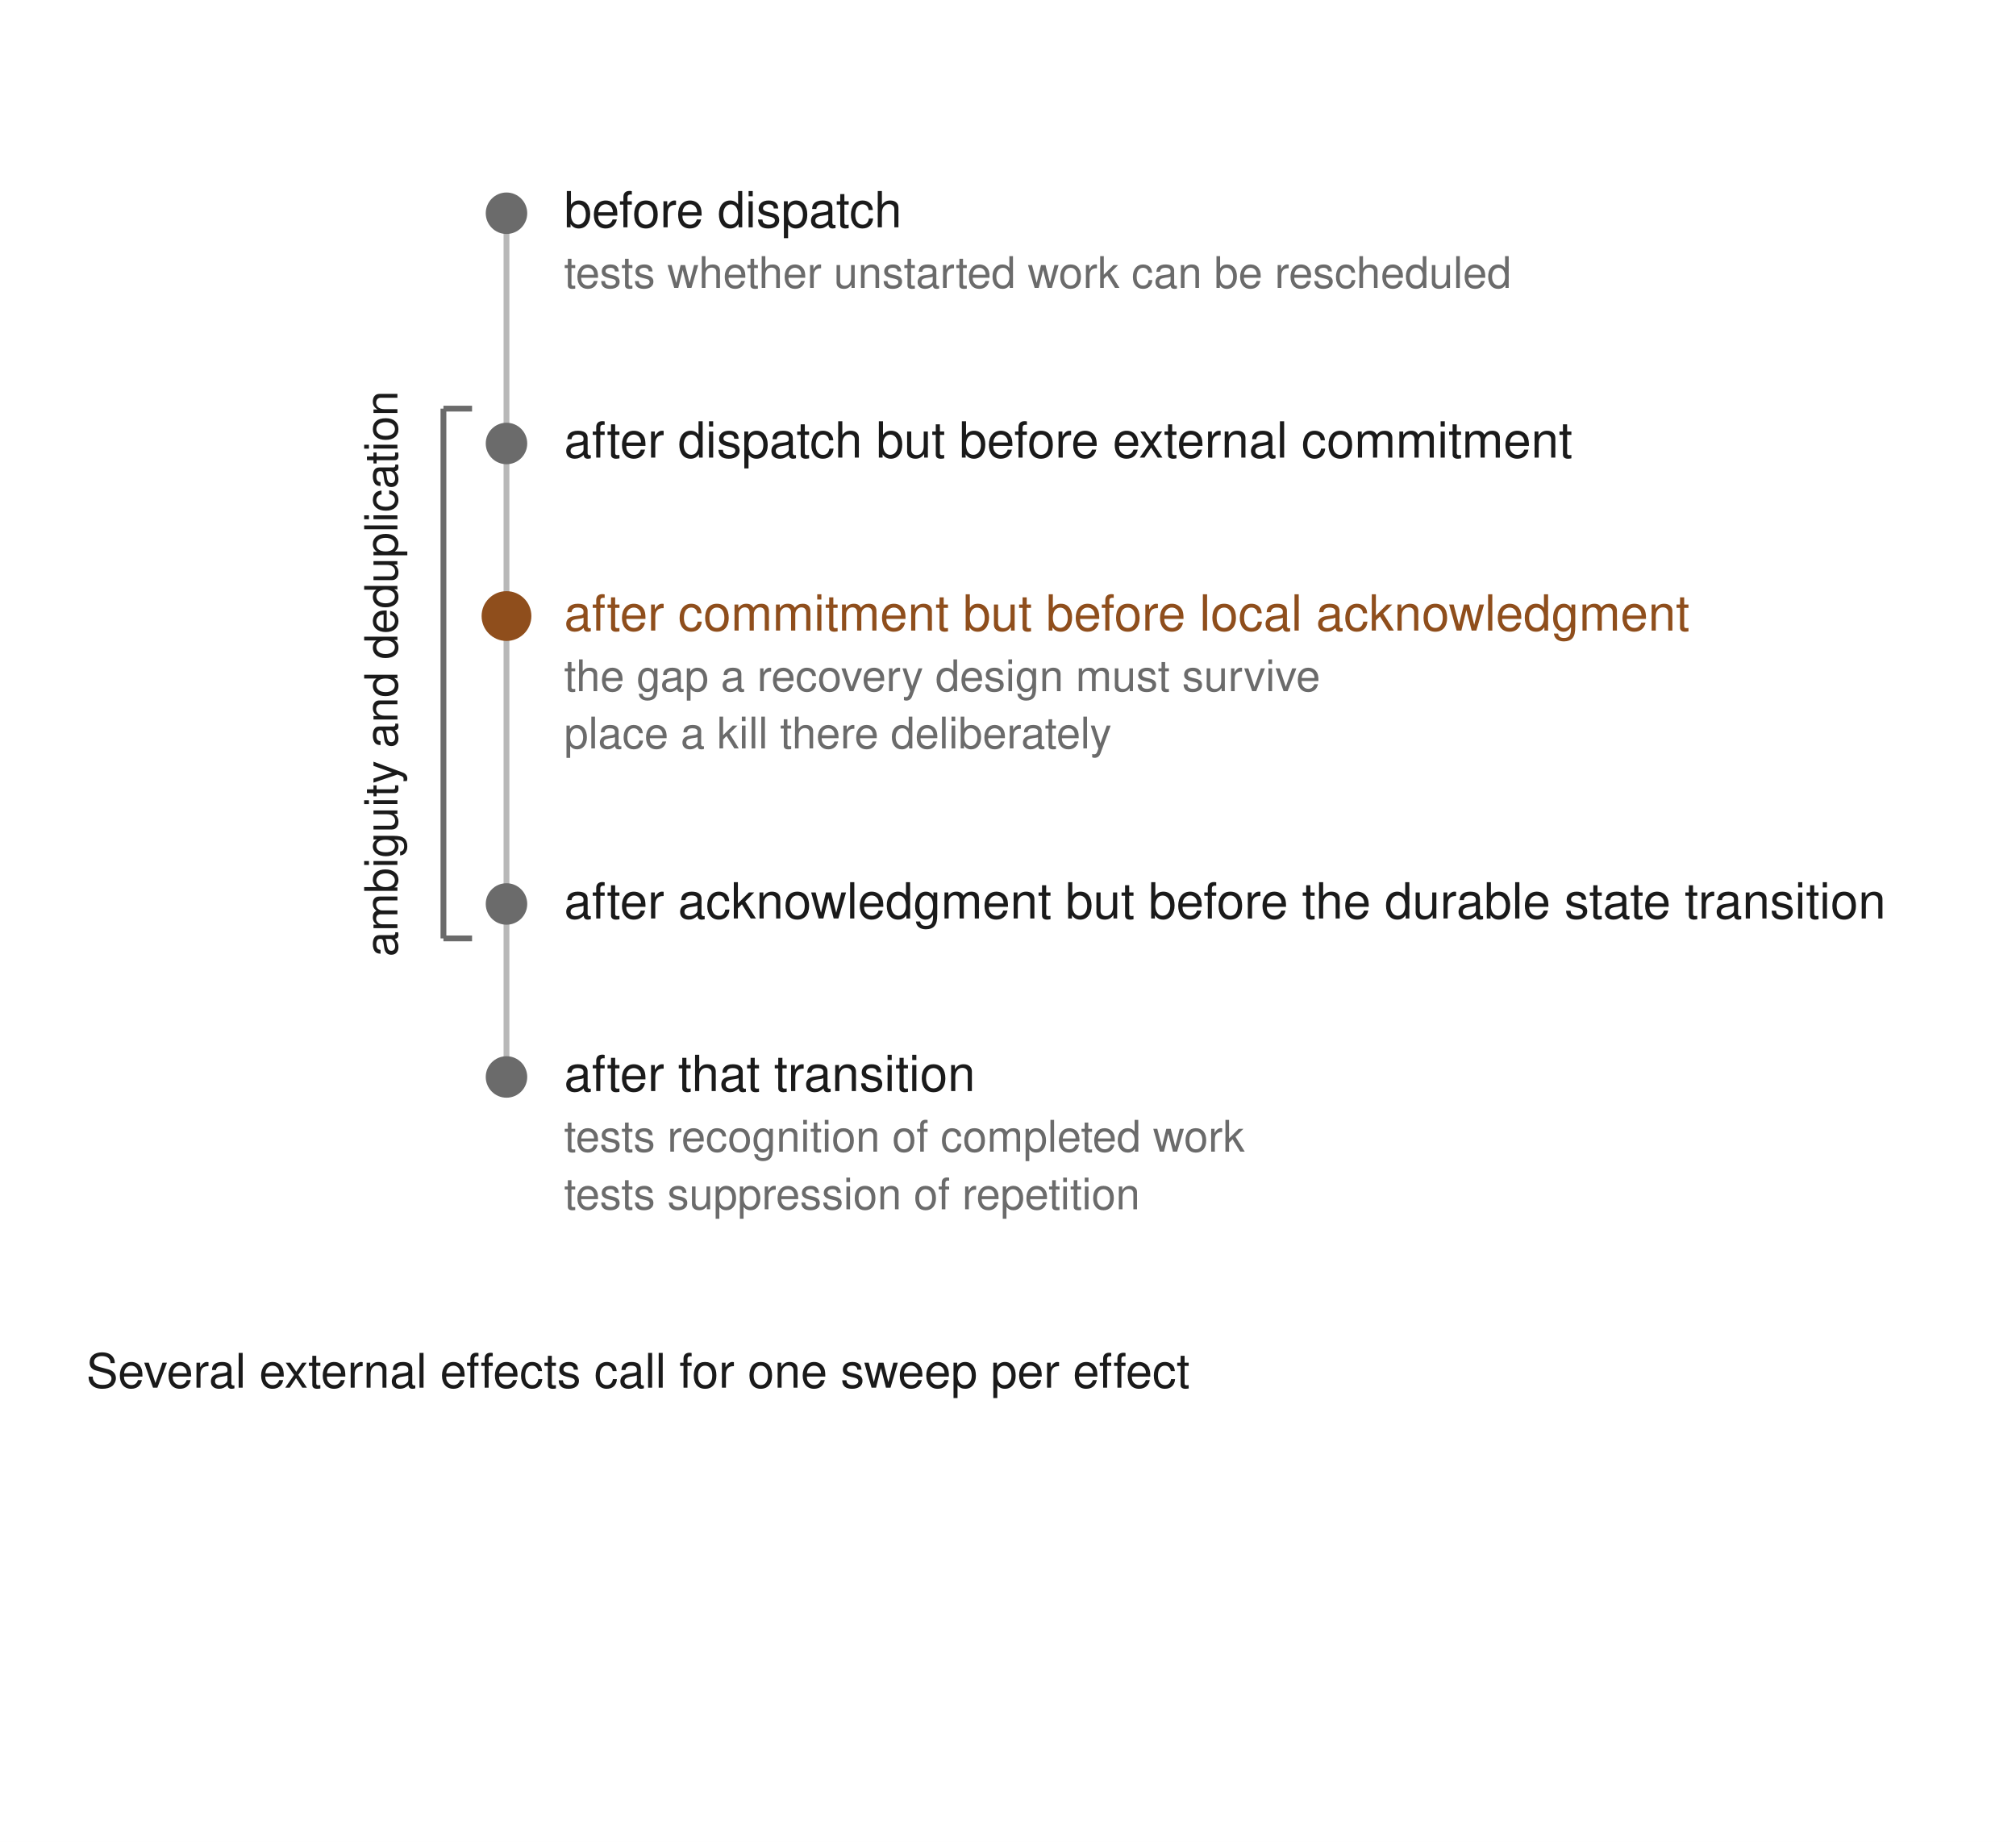
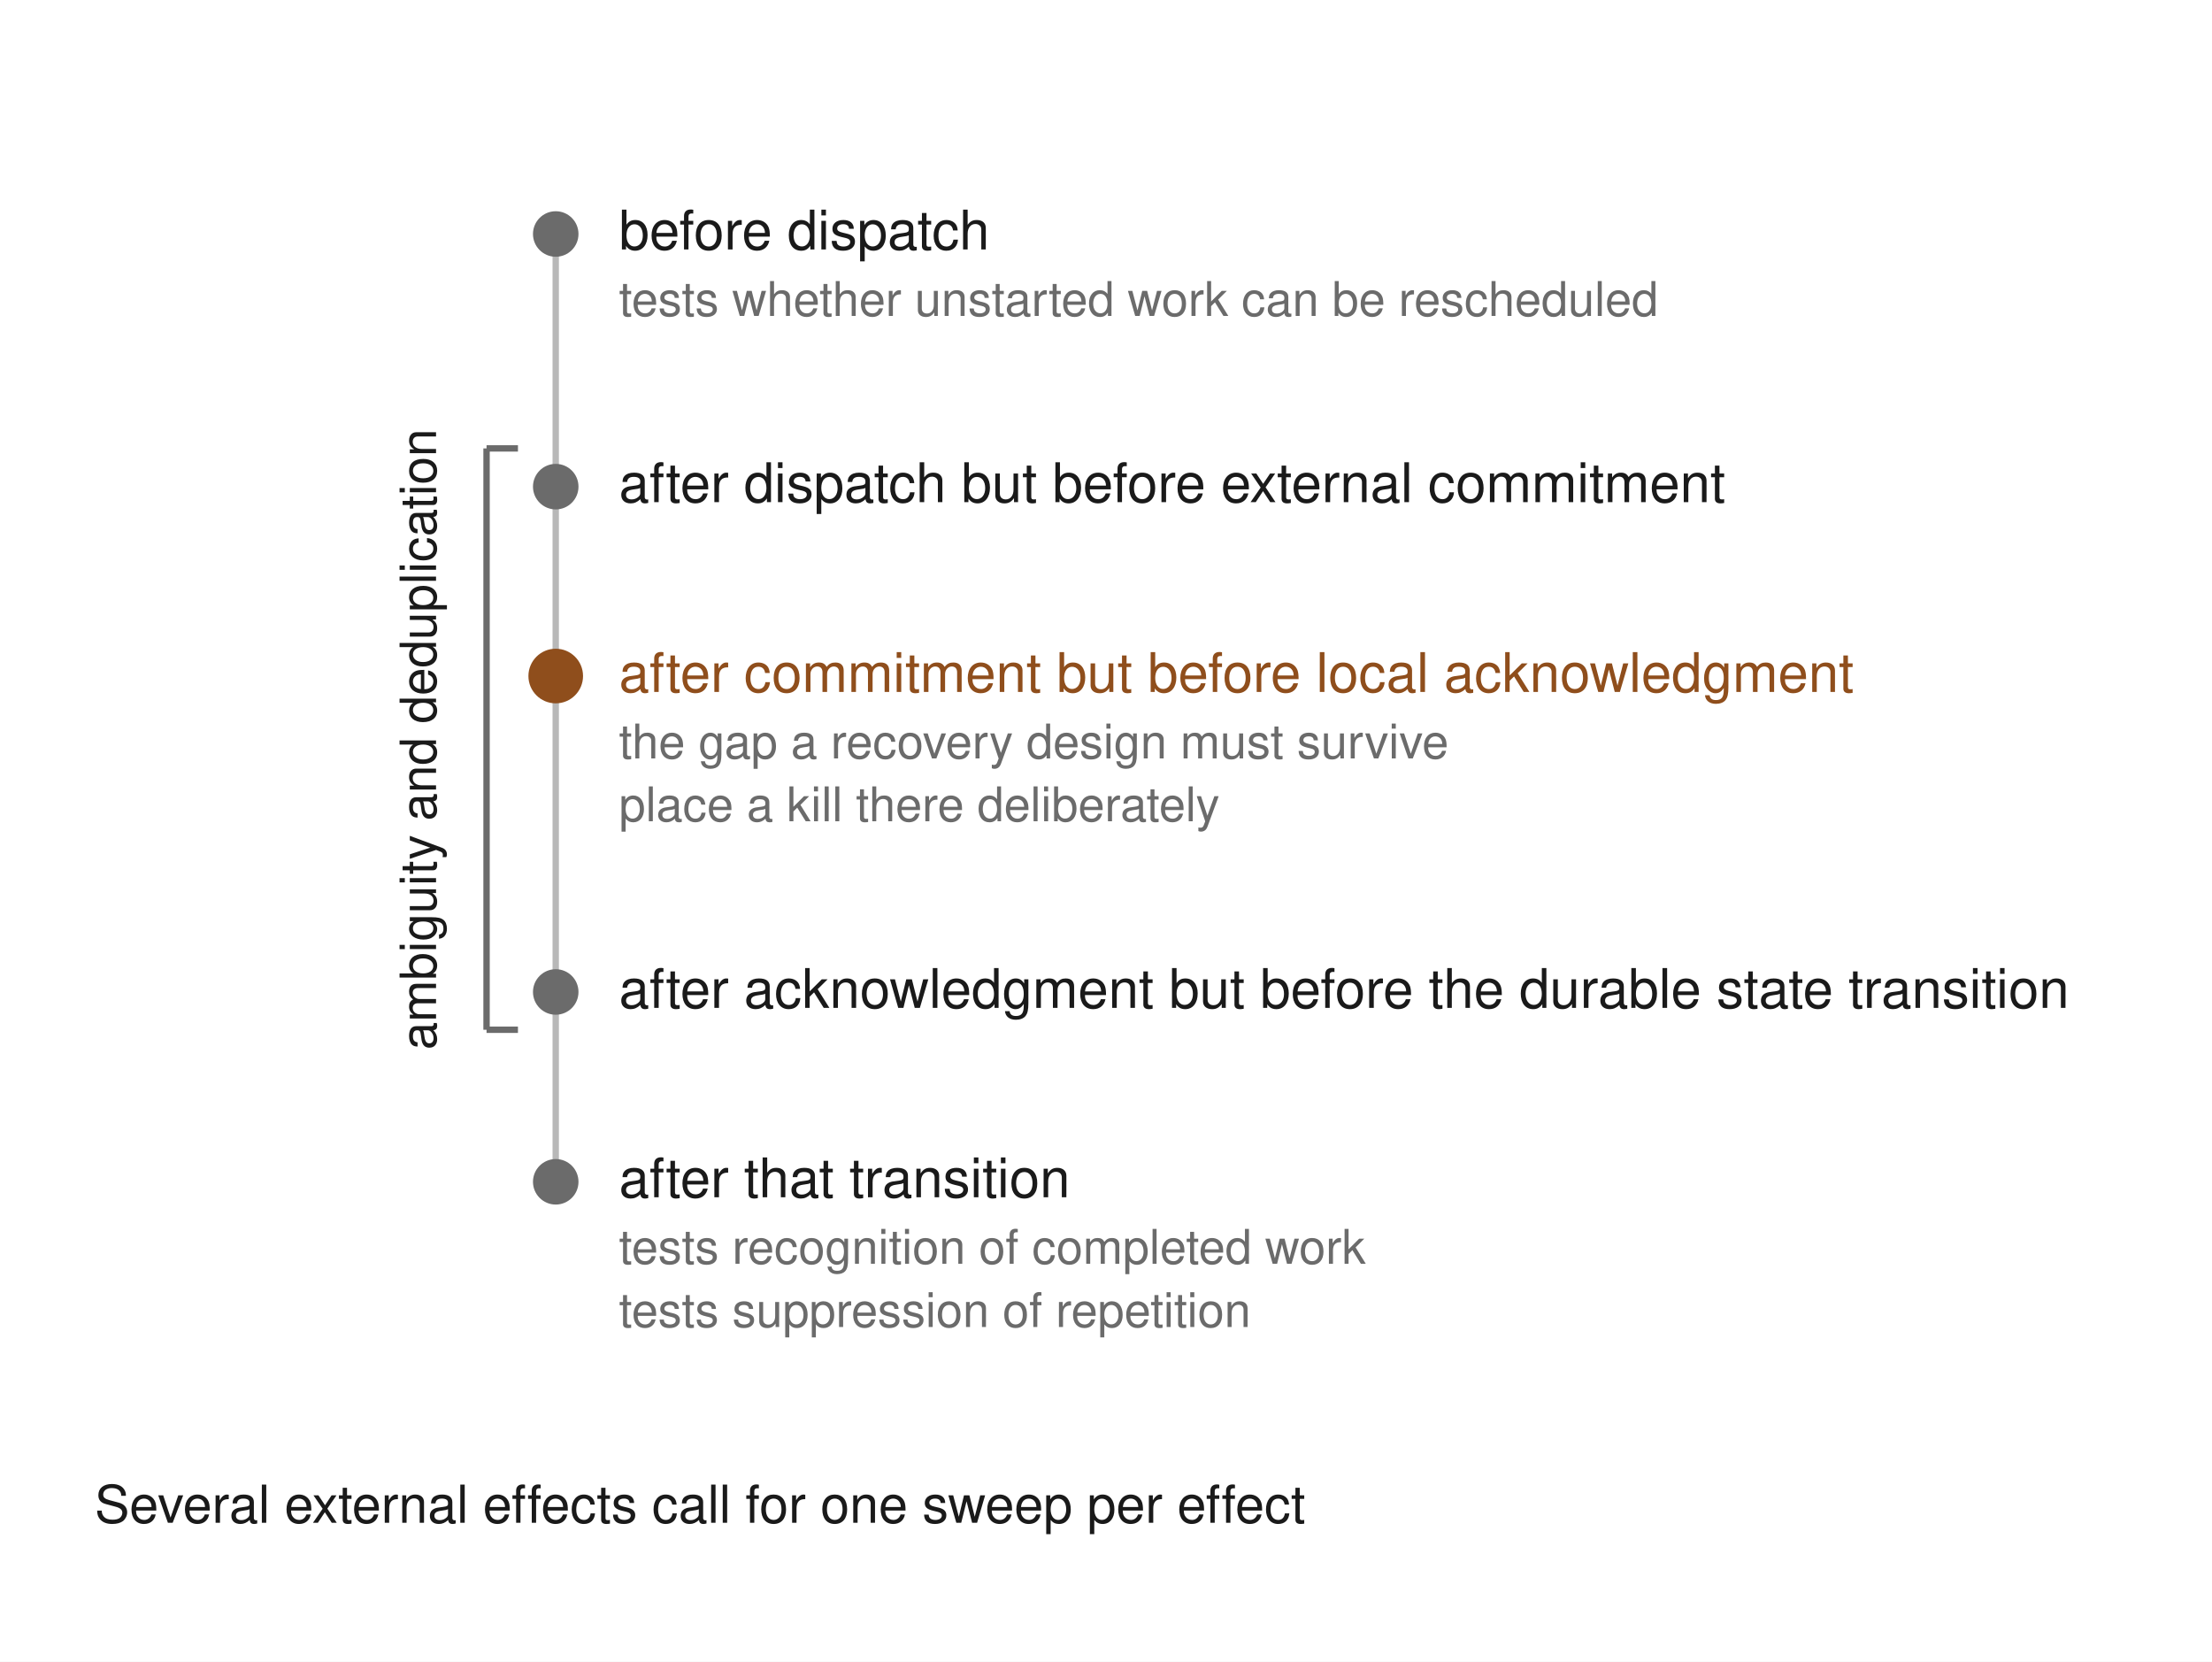
- <svg xmlns="http://www.w3.org/2000/svg" viewBox="0 0 486 444" width="486" height="444" role="img" aria-labelledby="figtitle-ch09-kill-points" class="bookfig">
+ <svg xmlns="http://www.w3.org/2000/svg" viewBox="0 0 486 365" width="486" height="365" role="img" aria-labelledby="figtitle-ch09-kill-points" class="bookfig">
  <style>.bookfig .f-bg{fill:#ffffff}.bookfig .s-bg{stroke:#ffffff}.bookfig .f-ink{fill:#1a1a1a}.bookfig .s-ink{stroke:#1a1a1a}.bookfig .f-mid{fill:#6b6b6b}.bookfig .s-mid{stroke:#6b6b6b}.bookfig .f-faint{fill:#b8b8b8}.bookfig .s-faint{stroke:#b8b8b8}.bookfig .f-wash{fill:#e2e2e2}.bookfig .s-wash{stroke:#e2e2e2}.bookfig .f-accent{fill:#8f4e1c}.bookfig .s-accent{stroke:#8f4e1c}.bookfig .f-onacc{fill:#ffffff}.bookfig .s-onacc{stroke:#ffffff}@media (prefers-color-scheme:dark){.bookfig .f-bg{fill:#232019}.bookfig .s-bg{stroke:#232019}.bookfig .f-ink{fill:#ede5d6}.bookfig .s-ink{stroke:#ede5d6}.bookfig .f-mid{fill:#9a8f7c}.bookfig .s-mid{stroke:#9a8f7c}.bookfig .f-faint{fill:#5c5346}.bookfig .s-faint{stroke:#5c5346}.bookfig .f-wash{fill:#3d382f}.bookfig .s-wash{stroke:#3d382f}.bookfig .f-accent{fill:#df9d5e}.bookfig .s-accent{stroke:#df9d5e}.bookfig .f-onacc{fill:#232019}.bookfig .s-onacc{stroke:#232019}}:where([data-theme="dark"]) .bookfig .f-bg{fill:#232019}:where([data-theme="dark"]) .bookfig .s-bg{stroke:#232019}:where([data-theme="dark"]) .bookfig .f-ink{fill:#ede5d6}:where([data-theme="dark"]) .bookfig .s-ink{stroke:#ede5d6}:where([data-theme="dark"]) .bookfig .f-mid{fill:#9a8f7c}:where([data-theme="dark"]) .bookfig .s-mid{stroke:#9a8f7c}:where([data-theme="dark"]) .bookfig .f-faint{fill:#5c5346}:where([data-theme="dark"]) .bookfig .s-faint{stroke:#5c5346}:where([data-theme="dark"]) .bookfig .f-wash{fill:#3d382f}:where([data-theme="dark"]) .bookfig .s-wash{stroke:#3d382f}:where([data-theme="dark"]) .bookfig .f-accent{fill:#df9d5e}:where([data-theme="dark"]) .bookfig .s-accent{stroke:#df9d5e}:where([data-theme="dark"]) .bookfig .f-onacc{fill:#232019}:where([data-theme="dark"]) .bookfig .s-onacc{stroke:#232019}:where([data-theme="light"]) .bookfig .f-bg{fill:#ffffff}:where([data-theme="light"]) .bookfig .s-bg{stroke:#ffffff}:where([data-theme="light"]) .bookfig .f-ink{fill:#1a1a1a}:where([data-theme="light"]) .bookfig .s-ink{stroke:#1a1a1a}:where([data-theme="light"]) .bookfig .f-mid{fill:#6b6b6b}:where([data-theme="light"]) .bookfig .s-mid{stroke:#6b6b6b}:where([data-theme="light"]) .bookfig .f-faint{fill:#b8b8b8}:where([data-theme="light"]) .bookfig .s-faint{stroke:#b8b8b8}:where([data-theme="light"]) .bookfig .f-wash{fill:#e2e2e2}:where([data-theme="light"]) .bookfig .s-wash{stroke:#e2e2e2}:where([data-theme="light"]) .bookfig .f-accent{fill:#8f4e1c}:where([data-theme="light"]) .bookfig .s-accent{stroke:#8f4e1c}:where([data-theme="light"]) .bookfig .f-onacc{fill:#ffffff}:where([data-theme="light"]) .bookfig .s-onacc{stroke:#ffffff}</style>
-   <rect class="f-bg" width="486" height="444" fill="#ffffff" />
+   <rect class="f-bg" width="486" height="365" fill="#ffffff" />
  <line class="s-faint" x1="122.1" y1="51.4" x2="122.1" y2="259.6" stroke="#b8b8b8" stroke-width="1.4" />
  <line class="s-mid" x1="106.9" y1="98.5" x2="106.9" y2="226.2" stroke="#6b6b6b" stroke-width="1.4" />
  <line class="s-mid" x1="106.9" y1="98.5" x2="113.8" y2="98.5" stroke="#6b6b6b" stroke-width="1.4" />
  <line class="s-mid" x1="106.9" y1="226.2" x2="113.8" y2="226.2" stroke="#6b6b6b" stroke-width="1.4" />
  <circle class="f-mid" cx="122.1" cy="51.4" r="5.0" fill="#6b6b6b" />
  <text class="f-ink" x="136.0" y="54.8" font-family="Helvetica, Arial, sans-serif" font-size="12" fill="#1a1a1a" text-anchor="start">before dispatch</text>
  <text class="f-mid" x="136.0" y="69.4" font-family="Helvetica, Arial, sans-serif" font-size="10.5" fill="#6b6b6b" text-anchor="start">tests whether unstarted work can be rescheduled</text>
  <circle class="f-mid" cx="122.1" cy="106.9" r="5.0" fill="#6b6b6b" />
  <text class="f-ink" x="136.0" y="110.3" font-family="Helvetica, Arial, sans-serif" font-size="12" fill="#1a1a1a" text-anchor="start">after dispatch but before external commitment</text>
  <circle class="f-accent" cx="122.1" cy="148.5" r="6.0" fill="#8f4e1c" />
  <text class="f-accent" x="136.0" y="152.0" font-family="Helvetica, Arial, sans-serif" font-size="12" fill="#8f4e1c" text-anchor="start">after commitment but before local acknowledgment</text>
  <text class="f-mid" x="136.0" y="166.6" font-family="Helvetica, Arial, sans-serif" font-size="10.5" fill="#6b6b6b" text-anchor="start">the gap a recovery design must survive</text>
  <text class="f-mid" x="136.0" y="180.4" font-family="Helvetica, Arial, sans-serif" font-size="10.5" fill="#6b6b6b" text-anchor="start">place a kill there deliberately</text>
  <circle class="f-mid" cx="122.1" cy="217.9" r="5.0" fill="#6b6b6b" />
  <text class="f-ink" x="136.0" y="221.4" font-family="Helvetica, Arial, sans-serif" font-size="12" fill="#1a1a1a" text-anchor="start">after acknowledgment but before the durable state transition</text>
  <circle class="f-mid" cx="122.1" cy="259.6" r="5.0" fill="#6b6b6b" />
  <text class="f-ink" x="136.0" y="263.0" font-family="Helvetica, Arial, sans-serif" font-size="12" fill="#1a1a1a" text-anchor="start">after that transition</text>
  <text class="f-mid" x="136.0" y="277.6" font-family="Helvetica, Arial, sans-serif" font-size="10.5" fill="#6b6b6b" text-anchor="start">tests recognition of completed work</text>
  <text class="f-mid" x="136.0" y="291.5" font-family="Helvetica, Arial, sans-serif" font-size="10.5" fill="#6b6b6b" text-anchor="start">tests suppression of repetition</text>
  <text class="f-ink" x="95.8" y="162.4" font-family="Helvetica, Arial, sans-serif" font-size="11" fill="#1a1a1a" text-anchor="middle" transform="rotate(-90 95.8 162.4)">ambiguity and deduplication</text>
  <text class="f-ink" x="20.8" y="334.5" font-family="Helvetica, Arial, sans-serif" font-size="11.5" fill="#1a1a1a" text-anchor="start">Several external effects call for one sweep per effect</text>
</svg>
